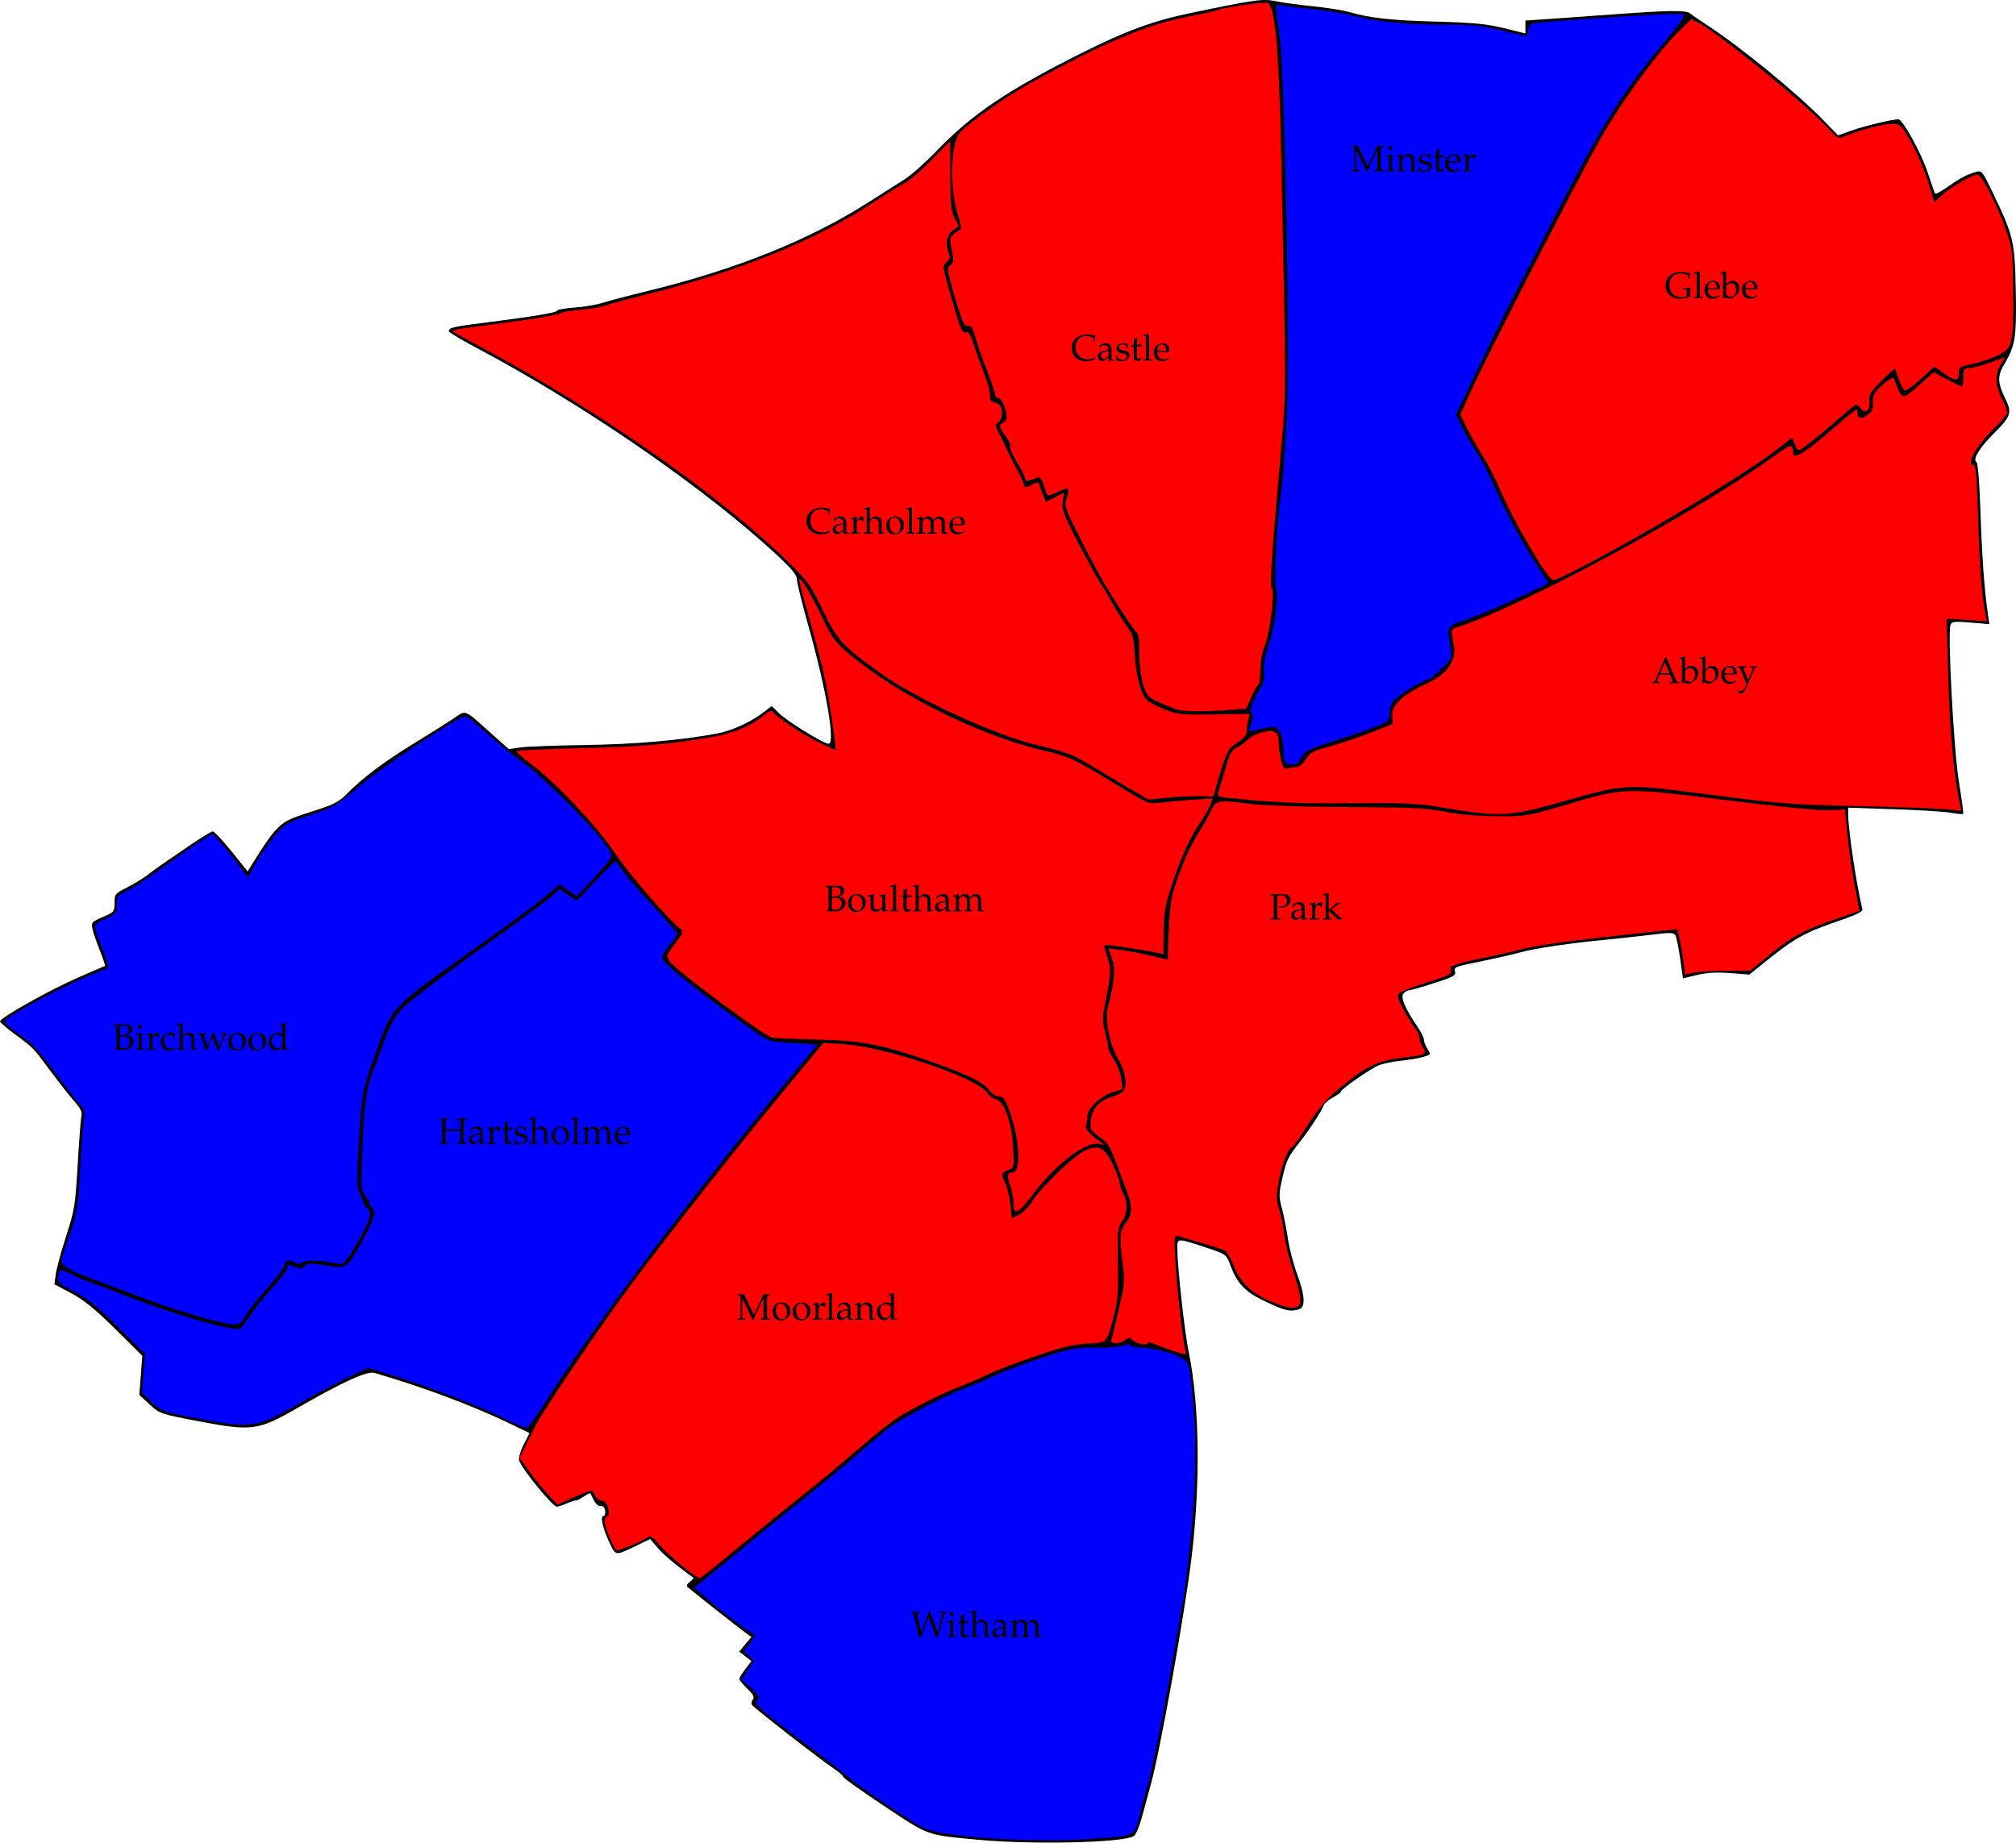
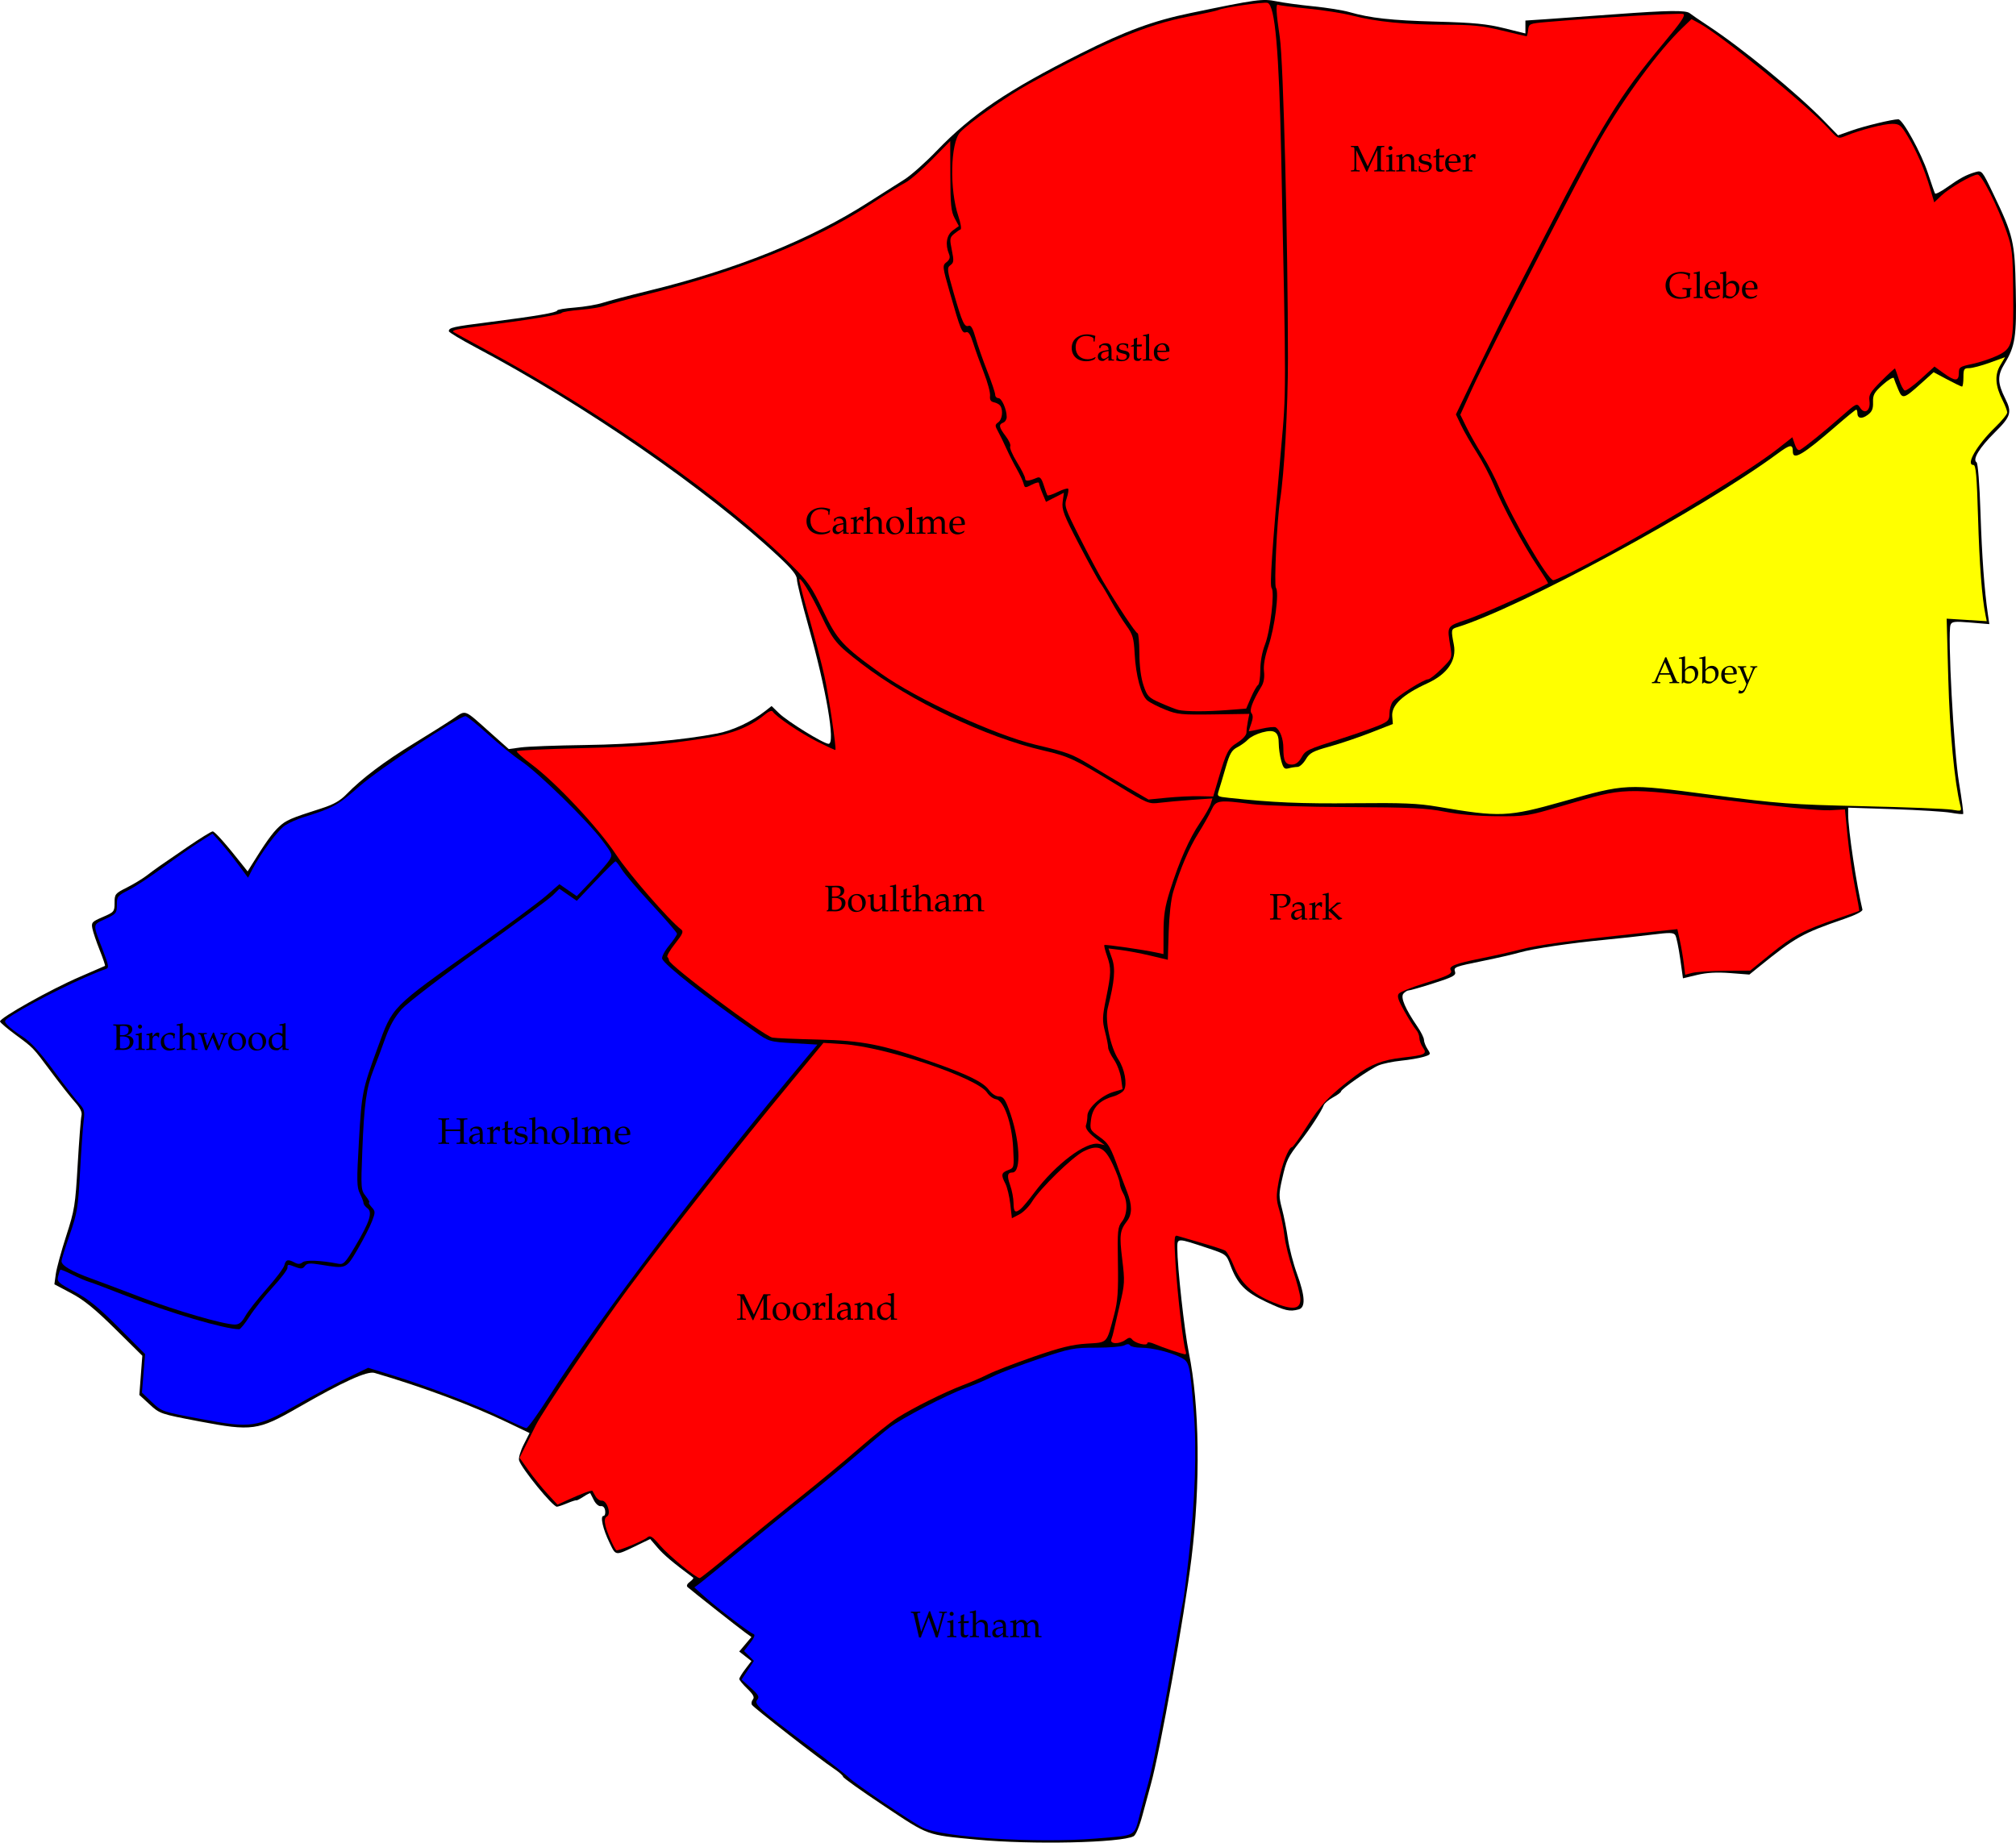
<svg xmlns="http://www.w3.org/2000/svg" version="1.1" id="svg1066" width="656.308" height="600" viewBox="0 0 656.308 600">
  <defs id="defs1070" />
  <path style="fill:#000000;stroke-width:0.75" d="m 317.98,599.03 c -16.603,-1.587 -15.378,-1.142 -30.152,-10.95 -7.357,-4.885 -13.377,-9.178 -13.377,-9.54 0,-0.363 -1.411,-1.593 -3.136,-2.735 -4.325,-2.862 -25.917,-19.683 -26.522,-20.661 -0.27,-0.437 -0.132,-1.227 0.307,-1.756 0.597,-0.719 0.14,-1.6 -1.812,-3.492 -1.435,-1.391 -2.61,-2.824 -2.61,-3.183 0,-0.359 0.886,-1.816 1.97,-3.236 l 1.97,-2.583 -1.982,-1.559 -1.982,-1.559 1.987,-2.361 1.987,-2.361 -2.092,-1.515 c -2.219,-1.606 -17.498,-13.657 -18.701,-14.749 -0.432,-0.392 -0.139,-1.063 0.749,-1.712 0.803,-0.587 1.291,-1.192 1.085,-1.345 -6.581,-4.883 -9.572,-7.399 -11.566,-9.729 l -2.446,-2.858 -4.04,1.949 c -7.484,3.611 -7.046,3.644 -9.17,-0.707 -2.179,-4.462 -3.148,-8.764 -1.975,-8.764 0.431,0 0.676,-0.76 0.544,-1.689 -0.148,-1.045 -0.691,-1.616 -1.425,-1.498 -0.661,0.107 -1.645,-0.722 -2.227,-1.876 -0.573,-1.137 -1.108,-2.179 -1.189,-2.315 -0.081,-0.136 -1.091,0.37 -2.243,1.126 -1.153,0.755 -2.197,1.285 -2.32,1.177 -0.123,-0.108 -1.446,0.314 -2.939,0.938 -1.493,0.624 -3.012,1.134 -3.376,1.134 -1.384,0 -11.432,-12.308 -12.312,-15.082 -0.233,-0.735 0.438,-3.04 1.493,-5.12 l 1.917,-3.783 -7.099,-3.407 c -11.793,-5.66 -27.612,-11.56 -43.366,-16.173 -2.404,-0.704 -10.199,2.838 -25.063,11.388 -12.815,7.372 -14.865,7.655 -31.898,4.412 -12.763,-2.43 -12.958,-2.496 -16.261,-5.541 l -3.344,-3.082 0.482,-6.385 0.482,-6.385 -8.831,-8.725 c -6.6,-6.521 -10.215,-9.459 -14.313,-11.633 l -5.482,-2.908 0.471,-3.377 c 0.259,-1.857 1.781,-7.43 3.382,-12.383 2.726,-8.433 2.964,-9.914 3.741,-23.265 0.456,-7.843 1.008,-14.987 1.225,-15.876 0.278,-1.137 -0.37,-2.473 -2.181,-4.503 -1.417,-1.588 -4.84,-5.926 -7.606,-9.641 -6.141,-8.248 -5.748,-7.836 -11.659,-12.197 -2.656,-1.96 -4.936,-3.902 -5.067,-4.316 -0.333,-1.06 16.558,-10.525 26.012,-14.577 4.345,-1.862 8.017,-3.457 8.16,-3.544 0.143,-0.087 -0.623,-2.366 -1.702,-5.064 -1.079,-2.698 -2.156,-5.875 -2.393,-7.06 -0.401,-2.006 -0.168,-2.268 3.391,-3.799 3.674,-1.581 3.822,-1.759 3.822,-4.613 0,-2.83 0.184,-3.06 3.94,-4.941 2.167,-1.085 5.109,-2.864 6.538,-3.953 2.996,-2.284 3.346,-2.529 13.246,-9.297 4.076,-2.786 7.771,-5.066 8.213,-5.066 0.687,0 4.276,4.049 9.935,11.207 l 1.443,1.826 1.364,-2.201 c 4.467,-7.21 6.696,-10.323 8.797,-12.287 2.359,-2.204 3.672,-2.777 13.825,-6.024 4.006,-1.281 6.12,-2.48 8.255,-4.68 4.897,-5.046 12.256,-10.598 21.633,-16.324 4.953,-3.024 10.769,-6.683 12.924,-8.13 4.498,-3.021 3.32,-3.461 12.402,4.628 l 5.814,5.178 3.942,-0.541 c 2.168,-0.298 11.541,-0.647 20.829,-0.776 16.273,-0.227 31.838,-1.589 43.153,-3.775 5.046,-0.975 11.21,-3.863 15.573,-7.296 l 2.064,-1.624 2.439,2.36 c 2.797,2.707 14.533,9.942 16.127,9.942 2.276,0 -0.759,-17.705 -6.582,-38.392 -2.051,-7.288 -3.73,-14.093 -3.73,-15.123 0,-1.368 -1.567,-3.338 -5.816,-7.309 -23.611,-22.067 -63.135,-49.388 -98.69,-68.218 -4.85,-2.569 -8.818,-4.96 -8.818,-5.314 0,-1.18 1.273,-1.467 13.244,-2.984 15.054,-1.908 22.029,-3.1 22.029,-3.764 0,-0.287 2.561,-0.716 5.69,-0.952 3.13,-0.237 7.267,-0.942 9.194,-1.567 1.927,-0.625 8.569,-2.369 14.761,-3.876 28.487,-6.932 52.709,-16.675 71.672,-28.829 4.334,-2.778 9.596,-6.116 11.692,-7.418 2.097,-1.302 6.825,-5.498 10.507,-9.323 11.493,-11.94 22.986,-19.707 47.04,-31.789 14.538,-7.302 23.459,-10.58 35.712,-13.122 21.537,-4.468 23.384,-4.719 27.886,-3.795 2.27,0.466 7.674,1.198 12.008,1.627 4.334,0.429 9.569,1.261 11.633,1.849 7.045,2.007 13.507,2.717 28.519,3.133 12.119,0.336 16.347,0.747 21.952,2.135 l 6.942,1.719 v -2.101 -2.101 l 7.317,-0.489 c 4.025,-0.269 13.903,-0.975 21.952,-1.57 17.298,-1.278 23.005,-1.354 24.235,-0.324 0.499,0.418 3.158,2.238 5.91,4.046 11.134,7.315 29.111,22.061 37.776,30.985 l 4.587,4.724 4.46,-1.571 c 4.193,-1.477 13.1,-3.629 15.137,-3.658 1.454,-0.021 7.495,10.958 9.678,17.591 1.093,3.32 2.124,6.28 2.292,6.577 0.168,0.297 1.895,-0.588 3.839,-1.966 4.224,-2.995 6.39,-4.158 9.284,-4.988 2.144,-0.615 2.195,-0.554 5.834,7.024 6.576,13.694 7.013,15.557 7.33,31.285 0.308,15.25 -0.167,18.369 -3.669,24.102 -2.351,3.849 -2.299,6.237 0.248,11.329 2.26,4.519 1.861,5.8 -3.448,11.062 -4.959,4.915 -7.304,8.762 -5.897,9.676 0.444,0.289 0.975,7.039 1.278,16.254 0.479,14.557 1.254,25.217 2.417,33.234 l 0.466,3.215 -6.076,-0.507 c -5.294,-0.441 -6.138,-0.344 -6.561,0.757 -1.005,2.618 1.062,41.085 2.757,51.318 0.908,5.482 1.52,10.089 1.361,10.238 -0.16,0.149 -1.979,-0.027 -4.043,-0.391 -2.064,-0.365 -10.423,-0.886 -18.575,-1.158 l -14.822,-0.495 0.002,2.177 c 0.005,5.026 2.719,23.134 4.648,31.008 0.14,0.572 -2.209,1.77 -6.073,3.098 -13.454,4.624 -15.687,5.88 -27.602,15.529 l -3.133,2.537 -6.248,-0.481 c -4.37,-0.336 -7.62,-0.153 -10.809,0.61 l -4.561,1.091 -0.918,-6.487 c -0.505,-3.568 -1.213,-6.963 -1.572,-7.545 -0.551,-0.892 -1.756,-0.92 -7.655,-0.179 -3.85,0.484 -10.715,1.234 -15.256,1.668 -11.343,1.083 -23.274,2.863 -27.768,4.141 -2.064,0.587 -7.13,1.755 -11.257,2.596 -10.099,2.056 -10.273,2.122 -9.768,3.713 0.361,1.137 -0.711,1.707 -6.932,3.692 -4.048,1.291 -7.73,2.348 -8.184,2.348 -0.454,0 -1.224,0.481 -1.712,1.069 -0.988,1.19 0.604,4.926 4.558,10.699 1.182,1.725 2.149,3.679 2.149,4.342 0,0.662 0.524,2.005 1.165,2.983 1.13,1.724 1.089,1.802 -1.313,2.537 -1.363,0.417 -4.659,0.98 -7.325,1.252 -2.665,0.272 -5.958,0.958 -7.316,1.526 -2.808,1.173 -12.229,7.729 -12.229,8.51 0,0.283 -1.162,1.14 -2.583,1.905 -1.42,0.765 -2.784,1.914 -3.029,2.554 -0.794,2.069 -4.442,7.683 -7.616,11.72 -4.106,5.223 -4.508,6.057 -5.925,12.288 -1.099,4.83 -1.104,5.732 -0.057,9.684 0.635,2.397 1.505,6.803 1.933,9.793 0.428,2.99 1.755,8.112 2.949,11.383 2.677,7.334 2.852,11.006 0.557,11.622 -2.961,0.794 -4.354,0.472 -10.579,-2.445 -6.812,-3.192 -9.36,-5.795 -11.63,-11.881 -1.331,-3.57 -1.408,-3.629 -7.261,-5.582 -10.203,-3.405 -10.043,-3.404 -10.043,-0.037 0,5.991 2.32,27.049 3.742,33.971 3.505,17.056 3.834,42.876 0.855,67.105 -2.301,18.71 -10.247,62.916 -13.222,73.549 -0.577,2.064 -1.795,6.554 -2.706,9.979 -0.975,3.667 -2.162,6.497 -2.886,6.884 -4.06,2.173 -33.297,2.807 -51.077,1.108 z" id="path1100" />
  <path style="fill:#0000ff;stroke-width:0.75" d="m 356.63,598.688 c 13.652,-1.112 12.526,-0.484 14.499,-8.084 0.934,-3.599 2.19,-8.256 2.789,-10.349 1.499,-5.233 5.792,-27.19 8.579,-43.882 1.272,-7.62 2.467,-14.36 2.654,-14.98 0.188,-0.619 1.022,-7.104 1.854,-14.41 2.071,-18.185 2.634,-34.836 1.608,-47.506 -1.246,-15.381 -1.392,-15.995 -4.131,-17.413 -3.332,-1.724 -9.317,-3.207 -12.986,-3.217 -1.73,-0.005 -3.355,-0.348 -3.61,-0.761 -0.311,-0.503 -0.931,-0.503 -1.871,0 -0.773,0.414 -4.903,0.753 -9.176,0.753 -7.3,0 -8.427,0.22 -18.624,3.64 -5.97,2.002 -12.638,4.546 -14.818,5.653 -2.18,1.107 -6.289,2.852 -9.131,3.877 -5.967,2.152 -20.606,9.765 -24.664,12.825 -1.523,1.148 -6.314,5.166 -10.649,8.929 -4.334,3.762 -12.102,10.177 -17.261,14.256 -5.16,4.078 -14.278,11.484 -20.263,16.456 -5.985,4.972 -11.895,9.804 -13.134,10.737 l -2.251,1.696 3.377,3.035 c 4.177,3.754 14.538,11.674 15.839,12.108 0.676,0.225 0.368,1.098 -1.038,2.941 l -1.999,2.621 1.606,1.606 1.606,1.606 -2.01,3.038 -2.01,3.038 3.021,2.729 c 2.519,2.276 2.865,2.916 2.086,3.855 -1.166,1.405 0.522,2.928 16.673,15.046 6.398,4.8 12.336,9.454 13.195,10.342 1.73,1.788 20.404,14.435 23.955,16.224 6.387,3.218 36.936,5.167 56.287,3.591 z" id="path1098" />
  <path style="fill:#ff0000;stroke-width:0.75" d="m 238.802,505.137 c 5.779,-4.795 15.404,-12.615 21.389,-17.379 5.985,-4.764 14.73,-12.013 19.433,-16.11 4.703,-4.097 10.276,-8.551 12.383,-9.897 5.118,-3.27 15.483,-8.442 21.329,-10.643 2.606,-0.981 6.34,-2.596 8.298,-3.588 1.958,-0.992 8.606,-3.558 14.775,-5.703 8.741,-3.039 12.571,-3.986 17.358,-4.292 6.989,-0.446 6.406,0.175 8.98,-9.568 1.117,-4.23 1.35,-7.495 1.191,-16.756 -0.181,-10.559 -0.073,-11.66 1.313,-13.422 1.771,-2.252 1.948,-6.488 0.385,-9.223 -0.59,-1.032 -1.085,-2.481 -1.099,-3.221 -0.015,-0.74 -1.033,-3.497 -2.263,-6.129 -2.693,-5.759 -4.806,-6.692 -9.607,-4.243 -3.608,1.841 -14.117,12.109 -16.624,16.243 -1.004,1.655 -2.905,3.565 -4.225,4.245 l -2.401,1.236 -0.518,-4.581 c -0.285,-2.519 -1.001,-5.514 -1.591,-6.655 -1.496,-2.894 -1.358,-3.578 0.895,-4.435 1.955,-0.743 1.965,-0.79 1.627,-7.299 -0.419,-8.052 -3.034,-15.423 -5.602,-15.789 -0.897,-0.128 -2.193,-1.092 -2.882,-2.142 -3.147,-4.804 -33.146,-14.91 -46.879,-15.793 l -6.395,-0.411 -10.166,12.291 c -18.257,22.075 -38.989,48.369 -53.385,67.708 -8.759,11.767 -27.889,40.055 -30.026,44.4 -0.609,1.238 -2.061,4.157 -3.227,6.485 l -2.12,4.234 2.932,4.119 c 1.612,2.266 4.391,5.698 6.175,7.628 l 3.243,3.509 3.136,-1.444 c 4.525,-2.083 8.038,-3.388 8.226,-3.055 0.09,0.159 0.548,0.964 1.018,1.79 0.47,0.826 1.38,1.457 2.022,1.404 1.668,-0.139 3.161,4.312 1.718,5.12 -0.771,0.432 -0.91,1.263 -0.508,3.039 0.467,2.063 2.631,7.017 3.487,7.984 0.378,0.427 8.76,-3.003 10.089,-4.128 0.982,-0.832 1.61,-0.442 4.278,2.655 2.877,3.34 11.705,10.591 12.845,10.551 0.269,-0.01 5.217,-3.94 10.995,-8.735 z" id="path1096" />
  <path style="fill:#0000ff;stroke-width:0.75" d="m 178.973,454.412 c 15.866,-24.947 50.36,-70.367 83.357,-109.76 l 3.772,-4.503 -7.839,-0.458 c -7.737,-0.452 -7.9,-0.501 -12.524,-3.727 -15.898,-11.092 -29.378,-21.708 -30.164,-23.755 -0.228,-0.593 0.767,-2.517 2.214,-4.282 1.445,-1.763 2.621,-3.509 2.614,-3.879 -0.007,-0.37 -3.687,-4.629 -8.177,-9.464 -4.491,-4.835 -8.903,-9.985 -9.805,-11.445 -0.902,-1.46 -1.821,-2.654 -2.042,-2.654 -0.221,0 -3.148,2.89 -6.506,6.422 l -6.104,6.422 -2.833,-1.959 -2.833,-1.959 -2.115,2.103 c -1.163,1.157 -11.975,9.16 -24.027,17.786 -12.052,8.625 -23.383,17.319 -25.182,19.319 -2.252,2.505 -3.915,5.449 -5.345,9.459 -1.141,3.202 -2.87,7.834 -3.841,10.292 -2.332,5.902 -3.035,10.978 -3.641,26.3 -0.488,12.348 -0.452,12.825 1.125,14.822 0.896,1.135 1.384,2.064 1.084,2.064 -0.3,0 0.061,0.67 0.802,1.49 1.268,1.401 1.276,1.68 0.126,4.691 -0.672,1.76 -2.755,5.818 -4.628,9.017 -3.801,6.492 -3.666,6.435 -11.931,5.081 -3.699,-0.606 -4.574,-0.535 -5.276,0.424 -0.671,0.918 -1.263,0.99 -2.931,0.355 -2.664,-1.013 -2.743,-1.005 -2.743,0.272 0,0.587 -2.164,3.425 -4.809,6.307 -2.645,2.882 -6.018,7.13 -7.496,9.44 -1.478,2.31 -3.007,4.2 -3.398,4.2 -4.655,0 -22.918,-5.394 -36.833,-10.88 -5.572,-2.197 -10.976,-4.237 -12.008,-4.535 -1.032,-0.297 -3.514,-1.364 -5.516,-2.37 -2.002,-1.006 -3.747,-1.722 -3.879,-1.59 -0.132,0.132 -0.454,1.093 -0.716,2.136 -0.438,1.745 -0.007,2.148 5.38,5.031 4.554,2.437 7.755,5.043 14.395,11.718 l 8.539,8.584 -0.516,6.272 -0.516,6.272 3.235,3.099 c 3.218,3.082 3.302,3.111 15.973,5.494 16.451,3.094 18.199,2.834 31.293,-4.646 5.09,-2.908 12.377,-6.804 16.194,-8.658 l 6.94,-3.371 7.695,2.383 c 11.683,3.618 27.683,9.741 35.744,13.679 3.973,1.941 7.598,3.557 8.056,3.591 0.458,0.034 3.893,-4.751 7.633,-10.633 z" id="path1094" />
  <path style="fill:#ff0000;stroke-width:0.75" d="m 385.971,439.882 c -0.765,-1.993 -2.697,-18.79 -3.292,-28.618 -0.486,-8.029 -0.413,-9.144 0.581,-8.838 0.626,0.193 4.149,1.218 7.83,2.279 3.681,1.061 7.172,2.197 7.758,2.525 0.586,0.328 1.867,2.593 2.846,5.033 2.228,5.55 5.986,9.036 12.727,11.804 6.522,2.679 9.077,2.323 8.91,-1.239 -0.064,-1.353 -1.142,-5.48 -2.396,-9.173 -1.254,-3.692 -2.504,-8.739 -2.778,-11.216 -0.274,-2.477 -1.031,-6.261 -1.683,-8.41 -1.034,-3.409 -1.058,-4.604 -0.186,-9.381 0.971,-5.323 3.228,-11.103 4.335,-11.103 0.301,-10e-5 2.405,-2.928 4.675,-6.507 4.752,-7.491 7.595,-10.473 15.997,-16.775 4.784,-3.589 8.853,-5.154 15.26,-5.87 7.467,-0.835 8.16,-1.182 6.652,-3.335 -0.624,-0.89 -1.134,-2.277 -1.134,-3.081 0,-0.804 -0.479,-1.996 -1.065,-2.647 -0.586,-0.652 -2.28,-3.338 -3.765,-5.971 -2.088,-3.7 -2.507,-5.018 -1.849,-5.811 0.468,-0.564 4.104,-2.04 8.081,-3.28 8.09,-2.523 9.519,-3.235 8.806,-4.389 -0.76,-1.23 1.612,-2.145 9.822,-3.791 4.151,-0.832 10.038,-2.161 13.084,-2.954 5.466,-1.422 14.925,-2.71 38.717,-5.272 l 12.166,-1.31 0.825,3.788 c 0.454,2.084 1.025,5.425 1.268,7.425 l 0.443,3.636 2.326,-0.606 c 1.279,-0.333 6.041,-0.635 10.582,-0.67 l 8.255,-0.065 6.754,-5.494 c 7.219,-5.871 10.541,-7.633 21.538,-11.418 3.839,-1.322 7.069,-2.463 7.177,-2.537 0.108,-0.074 -0.487,-3.479 -1.323,-7.568 -0.835,-4.088 -1.918,-11.494 -2.406,-16.456 l -0.887,-9.022 -4.958,0.28 c -3.048,0.172 -16.066,-1.099 -33.798,-3.301 -33.573,-4.169 -32.708,-4.197 -52.749,1.719 -11.877,3.506 -12.365,3.585 -21.904,3.521 -6.256,-0.042 -12.314,-0.57 -16.886,-1.473 -6.004,-1.186 -10.979,-1.423 -31.521,-1.505 -13.415,-0.053 -27.431,-0.486 -31.146,-0.96 -11.107,-1.419 -11.799,-1.318 -13.287,1.947 -0.704,1.544 -2.629,4.951 -4.278,7.572 -2.961,4.704 -5.841,11.438 -8.162,19.082 -0.701,2.307 -1.305,7.658 -1.469,13.001 l -0.279,9.081 -5.612,-1.337 c -3.086,-0.735 -7.431,-1.564 -9.655,-1.842 l -4.043,-0.505 1.147,3.269 c 1.179,3.361 0.83,7.408 -1.395,16.183 -0.983,3.875 0.854,12.645 3.502,16.73 1.987,3.064 2.885,7.876 1.835,9.836 -0.403,0.753 -1.994,1.726 -3.535,2.161 -4.459,1.259 -6.737,3.625 -7.236,7.515 -0.422,3.288 -0.35,3.437 2.718,5.636 3.064,2.195 3.608,3.149 6.635,11.626 0.516,1.445 1.562,4.209 2.325,6.143 1.755,4.449 1.759,7.429 0.014,9.704 -2.322,3.026 -2.508,4.526 -1.545,12.411 0.87,7.122 0.822,8.077 -0.745,14.635 -0.922,3.858 -1.824,7.744 -2.005,8.634 -0.181,0.89 -0.535,2.157 -0.788,2.814 -0.593,1.546 2.549,1.647 4.599,0.149 1.155,-0.844 1.582,-0.862 2.207,-0.09 1.003,1.237 4.903,2.162 4.903,1.163 0,-0.438 1.018,-0.307 2.439,0.316 2.39,1.047 8.566,3.129 9.837,3.316 0.354,0.052 0.434,-0.449 0.179,-1.114 z" id="path1092" />
  <path style="fill:#0000ff;stroke-width:0.75" d="m 79.911,428.459 c 0.889,-1.581 4.005,-5.55 6.925,-8.818 2.92,-3.269 5.5,-6.703 5.733,-7.632 0.474,-1.883 1.16,-2.064 3.361,-0.886 1.091,0.584 1.792,0.56 2.572,-0.087 1.004,-0.833 5.95,-0.635 11.62,0.466 1.713,0.332 2.273,-0.248 5.532,-5.726 4.702,-7.904 5.715,-11.048 3.972,-12.323 -0.703,-0.514 -1.278,-1.268 -1.278,-1.675 0,-0.407 -0.53,-1.803 -1.178,-3.101 -1.041,-2.087 -1.078,-4.082 -0.32,-17.189 0.91,-15.717 1.11,-16.718 6.047,-30.213 5.062,-13.836 3.984,-12.747 32.976,-33.339 9.7,-6.89 19.574,-14.212 21.941,-16.271 l 4.304,-3.744 2.825,1.943 2.825,1.943 4.649,-4.874 c 2.557,-2.68 5.204,-5.721 5.883,-6.757 1.205,-1.84 1.151,-1.994 -2.319,-6.604 -4.791,-6.364 -20.8,-22.024 -26.29,-25.717 -2.441,-1.641 -7.341,-5.61 -10.889,-8.818 -3.548,-3.209 -6.811,-5.834 -7.251,-5.834 -2.143,0 -27.964,17.072 -34.566,22.855 -7.193,6.3 -8.527,7.031 -18.525,10.156 -1.651,0.516 -4.114,1.61 -5.473,2.431 -2.324,1.404 -8.132,9.184 -10.964,14.686 l -1.273,2.472 -3.241,-4.348 c -1.783,-2.392 -4.384,-5.622 -5.78,-7.178 l -2.539,-2.83 -4.569,2.921 c -2.513,1.607 -7.795,5.304 -11.739,8.217 -3.944,2.913 -8.896,6.17 -11.004,7.239 -3.601,1.825 -3.833,2.116 -3.833,4.804 0,2.699 -0.212,2.961 -3.761,4.623 -4.244,1.988 -4.196,1.296 -0.719,10.363 1.89,4.927 1.977,5.533 0.853,5.924 -7.061,2.459 -22.754,10.188 -30.091,14.82 -3.076,1.942 -3.145,2.069 -1.891,3.456 0.717,0.792 2.955,2.5 4.975,3.796 2.585,1.659 5.58,4.939 10.115,11.078 3.544,4.797 7.282,9.622 8.306,10.722 1.633,1.753 1.806,2.449 1.397,5.629 -0.256,1.996 -0.782,9.421 -1.168,16.5 -0.646,11.841 -0.916,13.484 -3.366,20.524 -1.465,4.209 -2.664,8.087 -2.664,8.619 0,1.418 3.24,3.308 9.686,5.649 3.135,1.139 10.628,3.96 16.653,6.269 10.871,4.167 26.302,8.644 29.998,8.703 1.466,0.023 2.311,-0.656 3.542,-2.845 z" id="path1090" />
  <path style="fill:#ff0000;stroke-width:0.75" d="m 332.324,393.622 c 0.617,-0.516 2.58,-2.879 4.361,-5.251 6.994,-9.315 16.876,-16.767 21.075,-15.891 l 1.873,0.391 -1.86,-1.351 c -3.301,-2.398 -4.645,-4.068 -4.202,-5.223 0.238,-0.621 0.433,-1.963 0.433,-2.982 0,-2.425 4.524,-6.574 8.452,-7.751 l 2.993,-0.897 -0.477,-3.477 c -0.262,-1.912 -1.318,-4.69 -2.346,-6.174 -1.028,-1.483 -1.869,-3.253 -1.869,-3.933 0,-0.68 -0.464,-3.026 -1.03,-5.213 -0.914,-3.529 -0.875,-4.737 0.346,-10.731 1.697,-8.327 1.73,-9.858 0.301,-13.907 -0.624,-1.767 -1.004,-3.343 -0.845,-3.502 0.277,-0.277 12.9,1.558 17.177,2.496 l 2.064,0.453 0.013,-7.03 c 0.011,-5.619 0.442,-8.385 2.15,-13.784 2.996,-9.473 6.266,-16.868 9.697,-21.93 1.616,-2.385 3.195,-5.149 3.507,-6.142 l 0.568,-1.805 -6.654,0.468 c -3.66,0.257 -8.343,0.679 -10.407,0.937 -3.688,0.461 -3.927,0.363 -13.884,-5.72 -13.888,-8.483 -15.85,-9.405 -24.016,-11.279 -18.71,-4.293 -43.36,-16.042 -59.284,-28.257 -8.242,-6.322 -9.211,-7.482 -13.077,-15.654 -3.437,-7.266 -7.191,-13.335 -7.191,-11.626 0,0.567 1.505,6.303 3.344,12.745 1.839,6.442 4.022,14.778 4.851,18.524 1.383,6.249 3.972,23.676 3.576,24.072 -0.093,0.093 -2.749,-1.128 -5.902,-2.712 -5.52,-2.774 -13.492,-8.154 -14.501,-9.786 -0.3,-0.485 -1.369,-0.043 -2.793,1.155 -4.378,3.684 -10.415,6.121 -18.219,7.356 -14.849,2.35 -21.327,2.882 -41.429,3.401 -11.229,0.29 -20.614,0.726 -20.857,0.969 -0.243,0.243 1.906,2.182 4.776,4.31 7.904,5.86 21.784,20.687 27.548,29.428 4.16,6.309 17.313,21.434 21.168,24.342 0.853,0.643 0.49,1.49 -1.977,4.611 -1.662,2.103 -2.789,4.056 -2.504,4.34 0.285,0.285 0.517,0.781 0.517,1.103 0,1.566 30.751,24.545 33.658,25.151 0.888,0.185 7.525,0.473 14.749,0.64 14.666,0.339 21.015,1.592 37.473,7.395 11.561,4.077 16.389,6.455 18.271,9 0.916,1.239 2.281,2.133 3.258,2.133 1.352,0 1.986,0.816 3.242,4.173 3.596,9.611 4.198,20.593 1.13,20.593 -1.632,0 -1.809,1.061 -0.699,4.177 0.578,1.624 1.067,4.219 1.085,5.767 0.035,2.984 0.553,3.394 2.369,1.876 z" id="path1088" />
-   <path style="fill:#ff0000;stroke-width:0.75" d="m 508.688,261.018 c 20.911,-5.907 20.282,-5.878 48.337,-2.214 22.328,2.916 25.784,3.175 49.52,3.715 14.034,0.319 27.002,0.828 28.816,1.131 3.275,0.547 3.296,0.537 2.808,-1.407 -1.888,-7.524 -3.441,-23.937 -3.91,-41.347 l -0.524,-19.437 6.523,0.407 6.523,0.407 -0.402,-1.983 c -1.162,-5.729 -1.979,-16.434 -2.425,-31.776 -0.394,-13.562 -0.706,-17.113 -1.503,-17.113 -2.645,0 1.128,-6.514 7.157,-12.355 2.114,-2.048 3.844,-4.173 3.844,-4.721 0,-0.548 -0.666,-2.303 -1.481,-3.899 -2.411,-4.727 -2.666,-8.29 -0.816,-11.426 l 1.595,-2.704 -4.937,1.792 c -2.715,0.986 -5.766,1.792 -6.779,1.792 -1.649,0 -1.842,0.315 -1.842,3.002 0,1.651 -0.206,3.002 -0.458,3.002 -0.252,0 -2.436,-1.054 -4.854,-2.343 l -4.396,-2.343 -3.905,3.511 c -5.855,5.264 -6.238,5.369 -7.624,2.085 -0.647,-1.533 -1.284,-3.176 -1.415,-3.652 -0.131,-0.476 -1.729,0.463 -3.55,2.087 -2.853,2.543 -3.299,3.338 -3.223,5.744 0.069,2.161 -0.328,3.097 -1.761,4.145 -1.952,1.428 -3.338,1.159 -3.338,-0.647 0,-0.595 -0.175,-1.081 -0.39,-1.081 -0.214,0 -3.169,2.413 -6.567,5.363 -10.813,9.388 -14.057,11.297 -14.057,8.271 0,-2.464 -0.859,-2.344 -4.973,0.696 -24.392,18.019 -83.966,50.286 -104.411,56.551 -1.865,0.572 -1.908,0.818 -0.975,5.654 0.983,5.093 -2.086,9.578 -8.594,12.561 -8.081,3.705 -11.758,7.155 -11.463,10.758 l 0.205,2.507 -7.13,2.794 c -3.921,1.537 -9.974,3.581 -13.45,4.544 -5.493,1.521 -6.51,2.069 -7.767,4.189 -0.796,1.342 -2.004,2.444 -2.686,2.449 -0.682,0.006 -1.974,0.207 -2.872,0.448 -1.39,0.373 -1.753,0.008 -2.435,-2.449 -0.441,-1.588 -0.804,-4.112 -0.806,-5.61 -0.006,-3.822 -1.329,-4.713 -5.388,-3.628 -1.786,0.477 -3.848,1.507 -4.582,2.288 -0.734,0.781 -2.325,1.932 -3.534,2.557 -1.813,0.937 -2.475,2.092 -3.771,6.575 -0.865,2.991 -1.867,6.345 -2.227,7.455 -0.644,1.984 -0.591,2.024 3.23,2.436 14.198,1.533 23.458,1.933 40.659,1.754 16.005,-0.166 20.929,0.039 27.393,1.141 20.238,3.452 22.845,3.344 40.609,-1.673 z" id="path1086" />
+   <path style="fill:#ffff00;stroke-width:0.75" d="m 508.688,261.018 c 20.911,-5.907 20.282,-5.878 48.337,-2.214 22.328,2.916 25.784,3.175 49.52,3.715 14.034,0.319 27.002,0.828 28.816,1.131 3.275,0.547 3.296,0.537 2.808,-1.407 -1.888,-7.524 -3.441,-23.937 -3.91,-41.347 l -0.524,-19.437 6.523,0.407 6.523,0.407 -0.402,-1.983 c -1.162,-5.729 -1.979,-16.434 -2.425,-31.776 -0.394,-13.562 -0.706,-17.113 -1.503,-17.113 -2.645,0 1.128,-6.514 7.157,-12.355 2.114,-2.048 3.844,-4.173 3.844,-4.721 0,-0.548 -0.666,-2.303 -1.481,-3.899 -2.411,-4.727 -2.666,-8.29 -0.816,-11.426 l 1.595,-2.704 -4.937,1.792 c -2.715,0.986 -5.766,1.792 -6.779,1.792 -1.649,0 -1.842,0.315 -1.842,3.002 0,1.651 -0.206,3.002 -0.458,3.002 -0.252,0 -2.436,-1.054 -4.854,-2.343 l -4.396,-2.343 -3.905,3.511 c -5.855,5.264 -6.238,5.369 -7.624,2.085 -0.647,-1.533 -1.284,-3.176 -1.415,-3.652 -0.131,-0.476 -1.729,0.463 -3.55,2.087 -2.853,2.543 -3.299,3.338 -3.223,5.744 0.069,2.161 -0.328,3.097 -1.761,4.145 -1.952,1.428 -3.338,1.159 -3.338,-0.647 0,-0.595 -0.175,-1.081 -0.39,-1.081 -0.214,0 -3.169,2.413 -6.567,5.363 -10.813,9.388 -14.057,11.297 -14.057,8.271 0,-2.464 -0.859,-2.344 -4.973,0.696 -24.392,18.019 -83.966,50.286 -104.411,56.551 -1.865,0.572 -1.908,0.818 -0.975,5.654 0.983,5.093 -2.086,9.578 -8.594,12.561 -8.081,3.705 -11.758,7.155 -11.463,10.758 l 0.205,2.507 -7.13,2.794 c -3.921,1.537 -9.974,3.581 -13.45,4.544 -5.493,1.521 -6.51,2.069 -7.767,4.189 -0.796,1.342 -2.004,2.444 -2.686,2.449 -0.682,0.006 -1.974,0.207 -2.872,0.448 -1.39,0.373 -1.753,0.008 -2.435,-2.449 -0.441,-1.588 -0.804,-4.112 -0.806,-5.61 -0.006,-3.822 -1.329,-4.713 -5.388,-3.628 -1.786,0.477 -3.848,1.507 -4.582,2.288 -0.734,0.781 -2.325,1.932 -3.534,2.557 -1.813,0.937 -2.475,2.092 -3.771,6.575 -0.865,2.991 -1.867,6.345 -2.227,7.455 -0.644,1.984 -0.591,2.024 3.23,2.436 14.198,1.533 23.458,1.933 40.659,1.754 16.005,-0.166 20.929,0.039 27.393,1.141 20.238,3.452 22.845,3.344 40.609,-1.673 z" id="path1086" />
  <path style="fill:#ff0000;stroke-width:0.75" d="m 390.429,259.265 4.529,0.091 1.702,-5.759 c 2.627,-8.889 3.153,-9.886 6.244,-11.837 1.661,-1.049 2.884,-2.413 2.884,-3.218 0,-0.769 0.211,-2.453 0.469,-3.742 l 0.469,-2.344 -11.539,0.172 c -10.506,0.157 -11.922,0.019 -15.823,-1.544 -2.357,-0.944 -4.985,-2.289 -5.841,-2.988 -2.025,-1.654 -3.758,-8.055 -4.143,-15.308 -0.267,-5.024 -0.614,-6.205 -2.65,-9.006 -1.289,-1.773 -3.552,-5.419 -5.029,-8.102 -1.477,-2.683 -3.102,-5.385 -3.61,-6.004 -0.508,-0.619 -3.535,-6.13 -6.726,-12.246 -5.091,-9.759 -5.754,-11.479 -5.409,-14.049 l 0.393,-2.929 -2.914,1.487 -2.914,1.487 -1.139,-2.727 c -0.627,-1.5 -1.139,-3.032 -1.139,-3.405 0,-0.373 -1.039,-0.141 -2.309,0.516 -2.201,1.138 -2.328,1.122 -2.708,-0.332 -0.219,-0.839 -1.219,-2.972 -2.222,-4.74 -1.003,-1.768 -2.503,-4.734 -3.335,-6.591 -0.831,-1.857 -2.051,-4.358 -2.71,-5.557 -1.102,-2.006 -1.099,-2.253 0.039,-3.085 1.275,-0.932 1.636,-3.841 0.663,-5.343 -0.303,-0.468 -1.227,-0.989 -2.052,-1.157 -1.082,-0.22 -1.443,-0.812 -1.294,-2.124 0.114,-1 -0.788,-4.364 -2.005,-7.474 -1.217,-3.111 -2.78,-7.452 -3.474,-9.647 -0.904,-2.861 -1.565,-3.874 -2.334,-3.579 -1.297,0.498 -1.798,-0.719 -5.219,-12.685 -2.509,-8.774 -2.537,-9.026 -1.146,-10.132 1.037,-0.824 1.258,-1.544 0.81,-2.635 -1.298,-3.157 -0.807,-6.192 1.242,-7.685 l 1.964,-1.431 -1.372,-2.572 c -1.15,-2.155 -1.377,-4.4 -1.401,-13.847 l -0.029,-11.276 -6.004,6.116 c -3.302,3.364 -7.186,6.714 -8.631,7.446 -1.445,0.732 -6.511,3.873 -11.257,6.981 -18.172,11.898 -42.839,21.871 -72.423,29.28 -6.604,1.654 -12.979,3.379 -14.167,3.834 -1.187,0.455 -4.734,1.039 -7.88,1.298 -3.147,0.259 -5.89,0.708 -6.096,0.997 -0.426,0.595 -11.646,2.43 -25.502,4.17 -8.807,1.106 -10.466,1.463 -9.709,2.092 0.172,0.143 4.872,2.723 10.444,5.733 38.014,20.537 77.957,48.68 99.531,70.127 5.387,5.355 6.58,7.073 10.271,14.788 4.648,9.714 6.356,11.572 18.907,20.567 11.442,8.2 37.122,20.024 50.283,23.154 10.505,2.498 11.871,3.007 17.892,6.679 3.368,2.054 8.994,5.407 12.503,7.451 l 6.379,3.717 6.004,-0.587 c 3.302,-0.323 8.042,-0.546 10.533,-0.496 z" id="path1084" />
-   <path style="fill:#0000ff;stroke-width:0.75" d="m 423.647,246.728 c 1.416,-2.476 1.506,-2.519 13.509,-6.379 4.663,-1.5 9.982,-3.371 11.82,-4.159 2.976,-1.276 3.344,-1.703 3.366,-3.898 0.013,-1.356 0.504,-3.099 1.09,-3.873 1.259,-1.662 10.093,-7.222 11.477,-7.223 0.527,-2.3e-4 2.51,-1.553 4.407,-3.45 3.386,-3.386 3.439,-3.514 2.89,-6.942 -1.152,-7.186 -1.422,-6.746 5.629,-9.178 4.691,-1.618 21.385,-9.071 26.124,-11.663 0.128,-0.07 -1.459,-2.644 -3.525,-5.72 -4.466,-6.647 -11.167,-19.14 -14.195,-26.464 -1.195,-2.889 -3.687,-7.618 -5.539,-10.507 -1.852,-2.889 -4.123,-6.846 -5.046,-8.792 l -1.679,-3.539 7.515,-15.599 c 4.133,-8.579 8.666,-17.794 10.072,-20.477 1.406,-2.683 6.708,-12.984 11.783,-22.89 18.104,-35.34 24.095,-45.057 38.074,-61.751 5.928,-7.079 7.444,-9.321 6.539,-9.669 -1.033,-0.396 -28.756,1.239 -44.605,2.63 -5.442,0.478 -5.637,0.563 -5.866,2.558 -0.131,1.135 -0.362,2.064 -0.515,2.064 -0.153,0 -3.761,-0.844 -8.018,-1.875 -6.419,-1.555 -9.599,-1.876 -18.623,-1.882 -12.629,-0.008 -22.089,-0.939 -30.02,-2.955 -3.096,-0.787 -9.678,-1.824 -14.628,-2.305 -4.95,-0.481 -9.256,-1.033 -9.569,-1.226 -0.843,-0.521 -0.699,2.352 0.536,10.674 1.15,7.749 2.635,66.446 2.643,104.439 0.003,16.087 -1.201,37.674 -2.587,46.355 -0.971,6.087 -1.975,27.543 -1.327,28.367 1.098,1.395 -0.382,12.927 -2.433,18.958 -1.186,3.489 -1.681,6.307 -1.449,8.255 0.224,1.877 -0.063,3.645 -0.783,4.835 -2.961,4.893 -4.073,7.851 -3.301,8.781 0.546,0.657 0.532,1.666 -0.046,3.323 -0.456,1.309 -0.829,2.453 -0.829,2.544 0,0.091 1.817,-0.258 4.039,-0.774 2.221,-0.516 4.366,-0.725 4.766,-0.464 1.41,0.92 2.453,3.787 2.453,6.743 0,4.154 0.619,5.364 2.742,5.364 1.245,0 2.24,-0.715 3.109,-2.236 z" id="path1082" />
+   <path style="fill:#ff0000;stroke-width:0.75" d="m 423.647,246.728 c 1.416,-2.476 1.506,-2.519 13.509,-6.379 4.663,-1.5 9.982,-3.371 11.82,-4.159 2.976,-1.276 3.344,-1.703 3.366,-3.898 0.013,-1.356 0.504,-3.099 1.09,-3.873 1.259,-1.662 10.093,-7.222 11.477,-7.223 0.527,-2.3e-4 2.51,-1.553 4.407,-3.45 3.386,-3.386 3.439,-3.514 2.89,-6.942 -1.152,-7.186 -1.422,-6.746 5.629,-9.178 4.691,-1.618 21.385,-9.071 26.124,-11.663 0.128,-0.07 -1.459,-2.644 -3.525,-5.72 -4.466,-6.647 -11.167,-19.14 -14.195,-26.464 -1.195,-2.889 -3.687,-7.618 -5.539,-10.507 -1.852,-2.889 -4.123,-6.846 -5.046,-8.792 l -1.679,-3.539 7.515,-15.599 c 4.133,-8.579 8.666,-17.794 10.072,-20.477 1.406,-2.683 6.708,-12.984 11.783,-22.89 18.104,-35.34 24.095,-45.057 38.074,-61.751 5.928,-7.079 7.444,-9.321 6.539,-9.669 -1.033,-0.396 -28.756,1.239 -44.605,2.63 -5.442,0.478 -5.637,0.563 -5.866,2.558 -0.131,1.135 -0.362,2.064 -0.515,2.064 -0.153,0 -3.761,-0.844 -8.018,-1.875 -6.419,-1.555 -9.599,-1.876 -18.623,-1.882 -12.629,-0.008 -22.089,-0.939 -30.02,-2.955 -3.096,-0.787 -9.678,-1.824 -14.628,-2.305 -4.95,-0.481 -9.256,-1.033 -9.569,-1.226 -0.843,-0.521 -0.699,2.352 0.536,10.674 1.15,7.749 2.635,66.446 2.643,104.439 0.003,16.087 -1.201,37.674 -2.587,46.355 -0.971,6.087 -1.975,27.543 -1.327,28.367 1.098,1.395 -0.382,12.927 -2.433,18.958 -1.186,3.489 -1.681,6.307 -1.449,8.255 0.224,1.877 -0.063,3.645 -0.783,4.835 -2.961,4.893 -4.073,7.851 -3.301,8.781 0.546,0.657 0.532,1.666 -0.046,3.323 -0.456,1.309 -0.829,2.453 -0.829,2.544 0,0.091 1.817,-0.258 4.039,-0.774 2.221,-0.516 4.366,-0.725 4.766,-0.464 1.41,0.92 2.453,3.787 2.453,6.743 0,4.154 0.619,5.364 2.742,5.364 1.245,0 2.24,-0.715 3.109,-2.236 z" id="path1082" />
  <path style="fill:#ff0000;stroke-width:0.75" d="m 399.55,231.215 6.146,-0.478 1.55,-3.602 c 0.852,-1.981 1.886,-3.81 2.298,-4.064 0.411,-0.254 0.748,-2.456 0.748,-4.893 0,-2.695 0.602,-5.958 1.536,-8.329 1.7,-4.313 3.197,-17.073 2.154,-18.356 -0.663,-0.816 0.078,-11.767 3.07,-45.346 1.69,-18.972 1.69,-16.981 0.037,-95.798 -0.713,-34.011 -2,-48.486 -4.393,-49.404 -1.079,-0.414 -14.816,1.554 -16.014,2.294 -0.358,0.221 -4.797,1.199 -9.864,2.172 -13.646,2.621 -27.407,8.437 -51.853,21.916 -7.126,3.929 -19.708,12.788 -22.42,15.787 -3.139,3.471 -3.452,18.733 -0.559,27.249 0.768,2.262 1.085,4.223 0.703,4.359 -0.382,0.136 -1.356,0.811 -2.166,1.501 -1.332,1.135 -1.394,1.632 -0.656,5.222 0.712,3.462 0.654,4.087 -0.458,4.9 -1.184,0.866 -1.106,1.516 1.1,9.165 2.768,9.599 3.465,11.117 4.858,10.583 0.723,-0.277 1.383,0.87 2.231,3.882 0.663,2.352 2.37,7.233 3.794,10.848 1.424,3.615 2.589,7.076 2.589,7.693 0,0.616 0.474,1.121 1.052,1.121 1.089,0 2.7,3.663 2.7,6.14 0,0.777 -0.507,1.607 -1.126,1.845 -1.578,0.606 -1.414,1.494 0.815,4.417 1.067,1.399 1.722,2.897 1.456,3.329 -0.267,0.431 0.718,2.732 2.187,5.113 1.47,2.381 2.672,4.784 2.672,5.34 0,0.979 1.044,0.91 3.865,-0.256 0.955,-0.395 1.449,0.143 2.162,2.354 0.508,1.576 1.044,3.079 1.19,3.34 0.146,0.261 1.636,-0.204 3.31,-1.032 1.674,-0.828 3.232,-1.317 3.463,-1.087 0.23,0.23 0.024,1.615 -0.459,3.078 -0.837,2.536 -0.645,3.121 4.144,12.621 2.762,5.479 6.225,11.989 7.697,14.465 4.823,8.116 10.649,16.886 11.219,16.888 0.307,7.5e-4 0.576,2.956 0.597,6.567 0.025,4.167 0.515,7.971 1.344,10.416 1.213,3.577 1.61,3.986 5.59,5.748 2.356,1.043 4.96,2.057 5.785,2.253 2.322,0.552 9.133,0.57 15.902,0.043 z" id="path1080" />
  <path style="fill:#ff0000;stroke-width:0.75" d="m 511.814,186.202 c 20.843,-10.465 56.409,-31.769 67.076,-40.179 l 4.615,-3.639 0.806,2.313 c 0.545,1.563 1.117,2.129 1.764,1.747 1.721,-1.017 7.604,-5.782 13.068,-10.583 5.342,-4.694 5.358,-4.702 6.464,-3.037 1.52,2.289 3.445,0.764 2.986,-2.364 -0.275,-1.875 0.314,-2.843 3.935,-6.464 2.342,-2.342 4.327,-4.142 4.41,-4 0.083,0.142 0.65,1.753 1.259,3.581 0.609,1.827 1.467,3.439 1.906,3.581 0.439,0.142 2.794,-1.554 5.232,-3.77 l 4.433,-4.028 2.949,2.136 c 3.747,2.714 4.975,2.723 4.975,0.035 0,-1.953 0.304,-2.165 4.315,-3.004 2.373,-0.497 6.017,-1.698 8.096,-2.669 5.108,-2.385 5.459,-3.774 5.284,-20.876 -0.13,-12.742 -0.287,-14.175 -2.133,-19.494 -2.914,-8.396 -8.101,-18.65 -9.433,-18.65 -1.682,0 -9.172,4.347 -11.82,6.86 l -2.313,2.195 -1.388,-4.715 c -1.797,-6.106 -4.34,-11.986 -7.311,-16.911 -2.151,-3.564 -2.631,-3.94 -5.036,-3.94 -2.728,0 -10.413,1.99 -14.978,3.878 -2.563,1.06 -2.574,1.056 -5.618,-2.246 -7.198,-7.809 -35.11,-30.568 -42.117,-34.341 l -2.583,-1.391 -3.084,2.978 c -7.585,7.325 -18.703,22.399 -26.551,36 -5.742,9.952 -36.824,70.503 -41.739,81.314 l -3.872,8.516 2.011,4.106 c 1.106,2.258 3.438,6.363 5.182,9.121 1.745,2.758 4.308,7.717 5.697,11.019 4.353,10.351 15.664,29.645 17.379,29.645 0.391,0 3.152,-1.225 6.134,-2.723 z" id="path1076" />
  <text xml:space="preserve" style="font-style:normal;font-variant:normal;font-weight:normal;font-stretch:normal;font-size:12px;line-height:100%;font-family:'Palatino Linotype';-inkscape-font-specification:'Palatino Linotype, Normal';font-variant-ligatures:normal;font-variant-caps:normal;font-variant-numeric:normal;font-feature-settings:normal;text-align:center;letter-spacing:0px;word-spacing:0px;writing-mode:lr-tb;text-anchor:middle;fill:#000000;fill-opacity:1;stroke:none" x="322.347" y="533.087" id="text990">
    <tspan id="tspan988" x="322.347" y="533.087">Witham</tspan>
  </text>
  <text xml:space="preserve" style="font-style:normal;font-variant:normal;font-weight:normal;font-stretch:normal;font-size:12px;line-height:100%;font-family:'Palatino Linotype';-inkscape-font-specification:'Palatino Linotype, Normal';font-variant-ligatures:normal;font-variant-caps:normal;font-variant-numeric:normal;font-feature-settings:normal;text-align:center;letter-spacing:0px;word-spacing:0px;writing-mode:lr-tb;text-anchor:middle;fill:#000000;fill-opacity:1;stroke:none" x="270.595" y="429.722" id="text994">
    <tspan id="tspan992" x="270.595" y="429.722">Moorland</tspan>
  </text>
  <text xml:space="preserve" style="font-style:normal;font-variant:normal;font-weight:normal;font-stretch:normal;font-size:12px;line-height:100%;font-family:'Palatino Linotype';-inkscape-font-specification:'Palatino Linotype, Normal';font-variant-ligatures:normal;font-variant-caps:normal;font-variant-numeric:normal;font-feature-settings:normal;text-align:center;letter-spacing:0px;word-spacing:0px;writing-mode:lr-tb;text-anchor:middle;fill:#000000;fill-opacity:1;stroke:none" x="178.508" y="372.451" id="text998">
    <tspan id="tspan996" x="178.508" y="372.451">Hartsholme</tspan>
  </text>
  <text xml:space="preserve" style="font-style:normal;font-variant:normal;font-weight:normal;font-stretch:normal;font-size:12px;line-height:100%;font-family:'Palatino Linotype';-inkscape-font-specification:'Palatino Linotype, Normal';font-variant-ligatures:normal;font-variant-caps:normal;font-variant-numeric:normal;font-feature-settings:normal;text-align:center;letter-spacing:0px;word-spacing:0px;writing-mode:lr-tb;text-anchor:middle;fill:#000000;fill-opacity:1;stroke:none" x="429.591" y="299.415" id="text1002">
    <tspan id="tspan1000" x="429.591" y="299.415">Park</tspan>
  </text>
  <text xml:space="preserve" style="font-style:normal;font-variant:normal;font-weight:normal;font-stretch:normal;font-size:12px;line-height:100%;font-family:'Palatino Linotype';-inkscape-font-specification:'Palatino Linotype, Normal';font-variant-ligatures:normal;font-variant-caps:normal;font-variant-numeric:normal;font-feature-settings:normal;text-align:center;letter-spacing:0px;word-spacing:0px;writing-mode:lr-tb;text-anchor:middle;fill:#000000;fill-opacity:1;stroke:none" x="69.955" y="341.868" id="text1006">
    <tspan id="tspan1004" x="69.955" y="341.868">Birchwood</tspan>
  </text>
  <text xml:space="preserve" style="font-style:normal;font-variant:normal;font-weight:normal;font-stretch:normal;font-size:12px;line-height:100%;font-family:'Palatino Linotype';-inkscape-font-specification:'Palatino Linotype, Normal';font-variant-ligatures:normal;font-variant-caps:normal;font-variant-numeric:normal;font-feature-settings:normal;text-align:center;letter-spacing:0px;word-spacing:0px;writing-mode:lr-tb;text-anchor:middle;fill:#000000;fill-opacity:1;stroke:none" x="298.972" y="296.736" id="text1010">
    <tspan id="tspan1008" x="298.972" y="296.736">Boultham</tspan>
  </text>
  <text xml:space="preserve" style="font-style:normal;font-variant:normal;font-weight:normal;font-stretch:normal;font-size:12px;line-height:100%;font-family:'Palatino Linotype';-inkscape-font-specification:'Palatino Linotype, Normal';font-variant-ligatures:normal;font-variant-caps:normal;font-variant-numeric:normal;font-feature-settings:normal;text-align:center;letter-spacing:0px;word-spacing:0px;writing-mode:lr-tb;text-anchor:middle;fill:#000000;fill-opacity:1;stroke:none" x="559.414" y="222.439" id="text1014">
    <tspan id="tspan1012" x="559.414" y="222.439">Abbey</tspan>
  </text>
  <text xml:space="preserve" style="font-style:normal;font-variant:normal;font-weight:normal;font-stretch:normal;font-size:12px;line-height:100%;font-family:'Palatino Linotype';-inkscape-font-specification:'Palatino Linotype, Normal';font-variant-ligatures:normal;font-variant-caps:normal;font-variant-numeric:normal;font-feature-settings:normal;text-align:center;letter-spacing:0px;word-spacing:0px;writing-mode:lr-tb;text-anchor:middle;fill:#000000;fill-opacity:1;stroke:none" x="292.892" y="173.793" id="text1018">
    <tspan id="tspan1016" x="292.892" y="173.793">Carholme</tspan>
  </text>
  <text xml:space="preserve" style="font-style:normal;font-variant:normal;font-weight:normal;font-stretch:normal;font-size:12px;line-height:100%;font-family:'Palatino Linotype';-inkscape-font-specification:'Palatino Linotype, Normal';font-variant-ligatures:normal;font-variant-caps:normal;font-variant-numeric:normal;font-feature-settings:normal;text-align:center;letter-spacing:0px;word-spacing:0px;writing-mode:lr-tb;text-anchor:middle;fill:#000000;fill-opacity:1;stroke:none" x="464.633" y="55.802" id="text1022">
    <tspan id="tspan1020" x="464.633" y="55.802">Minster</tspan>
  </text>
  <text xml:space="preserve" style="font-style:normal;font-variant:normal;font-weight:normal;font-stretch:normal;font-size:12px;line-height:100%;font-family:'Palatino Linotype';-inkscape-font-specification:'Palatino Linotype, Normal';font-variant-ligatures:normal;font-variant-caps:normal;font-variant-numeric:normal;font-feature-settings:normal;text-align:center;letter-spacing:0px;word-spacing:0px;writing-mode:lr-tb;text-anchor:middle;fill:#000000;fill-opacity:1;stroke:none" x="369.352" y="117.394" id="text1026">
    <tspan id="tspan1024" x="369.352" y="117.394">Castle</tspan>
  </text>
  <text xml:space="preserve" style="font-style:normal;font-variant:normal;font-weight:normal;font-stretch:normal;font-size:12px;line-height:100%;font-family:'Palatino Linotype';-inkscape-font-specification:'Palatino Linotype, Normal';font-variant-ligatures:normal;font-variant-caps:normal;font-variant-numeric:normal;font-feature-settings:normal;text-align:center;letter-spacing:0px;word-spacing:0px;writing-mode:lr-tb;text-anchor:middle;fill:#000000;fill-opacity:1;stroke:none" x="561.746" y="97.057" id="text1030">
    <tspan id="tspan1028" x="561.746" y="97.057">Glebe</tspan>
  </text>
</svg>
